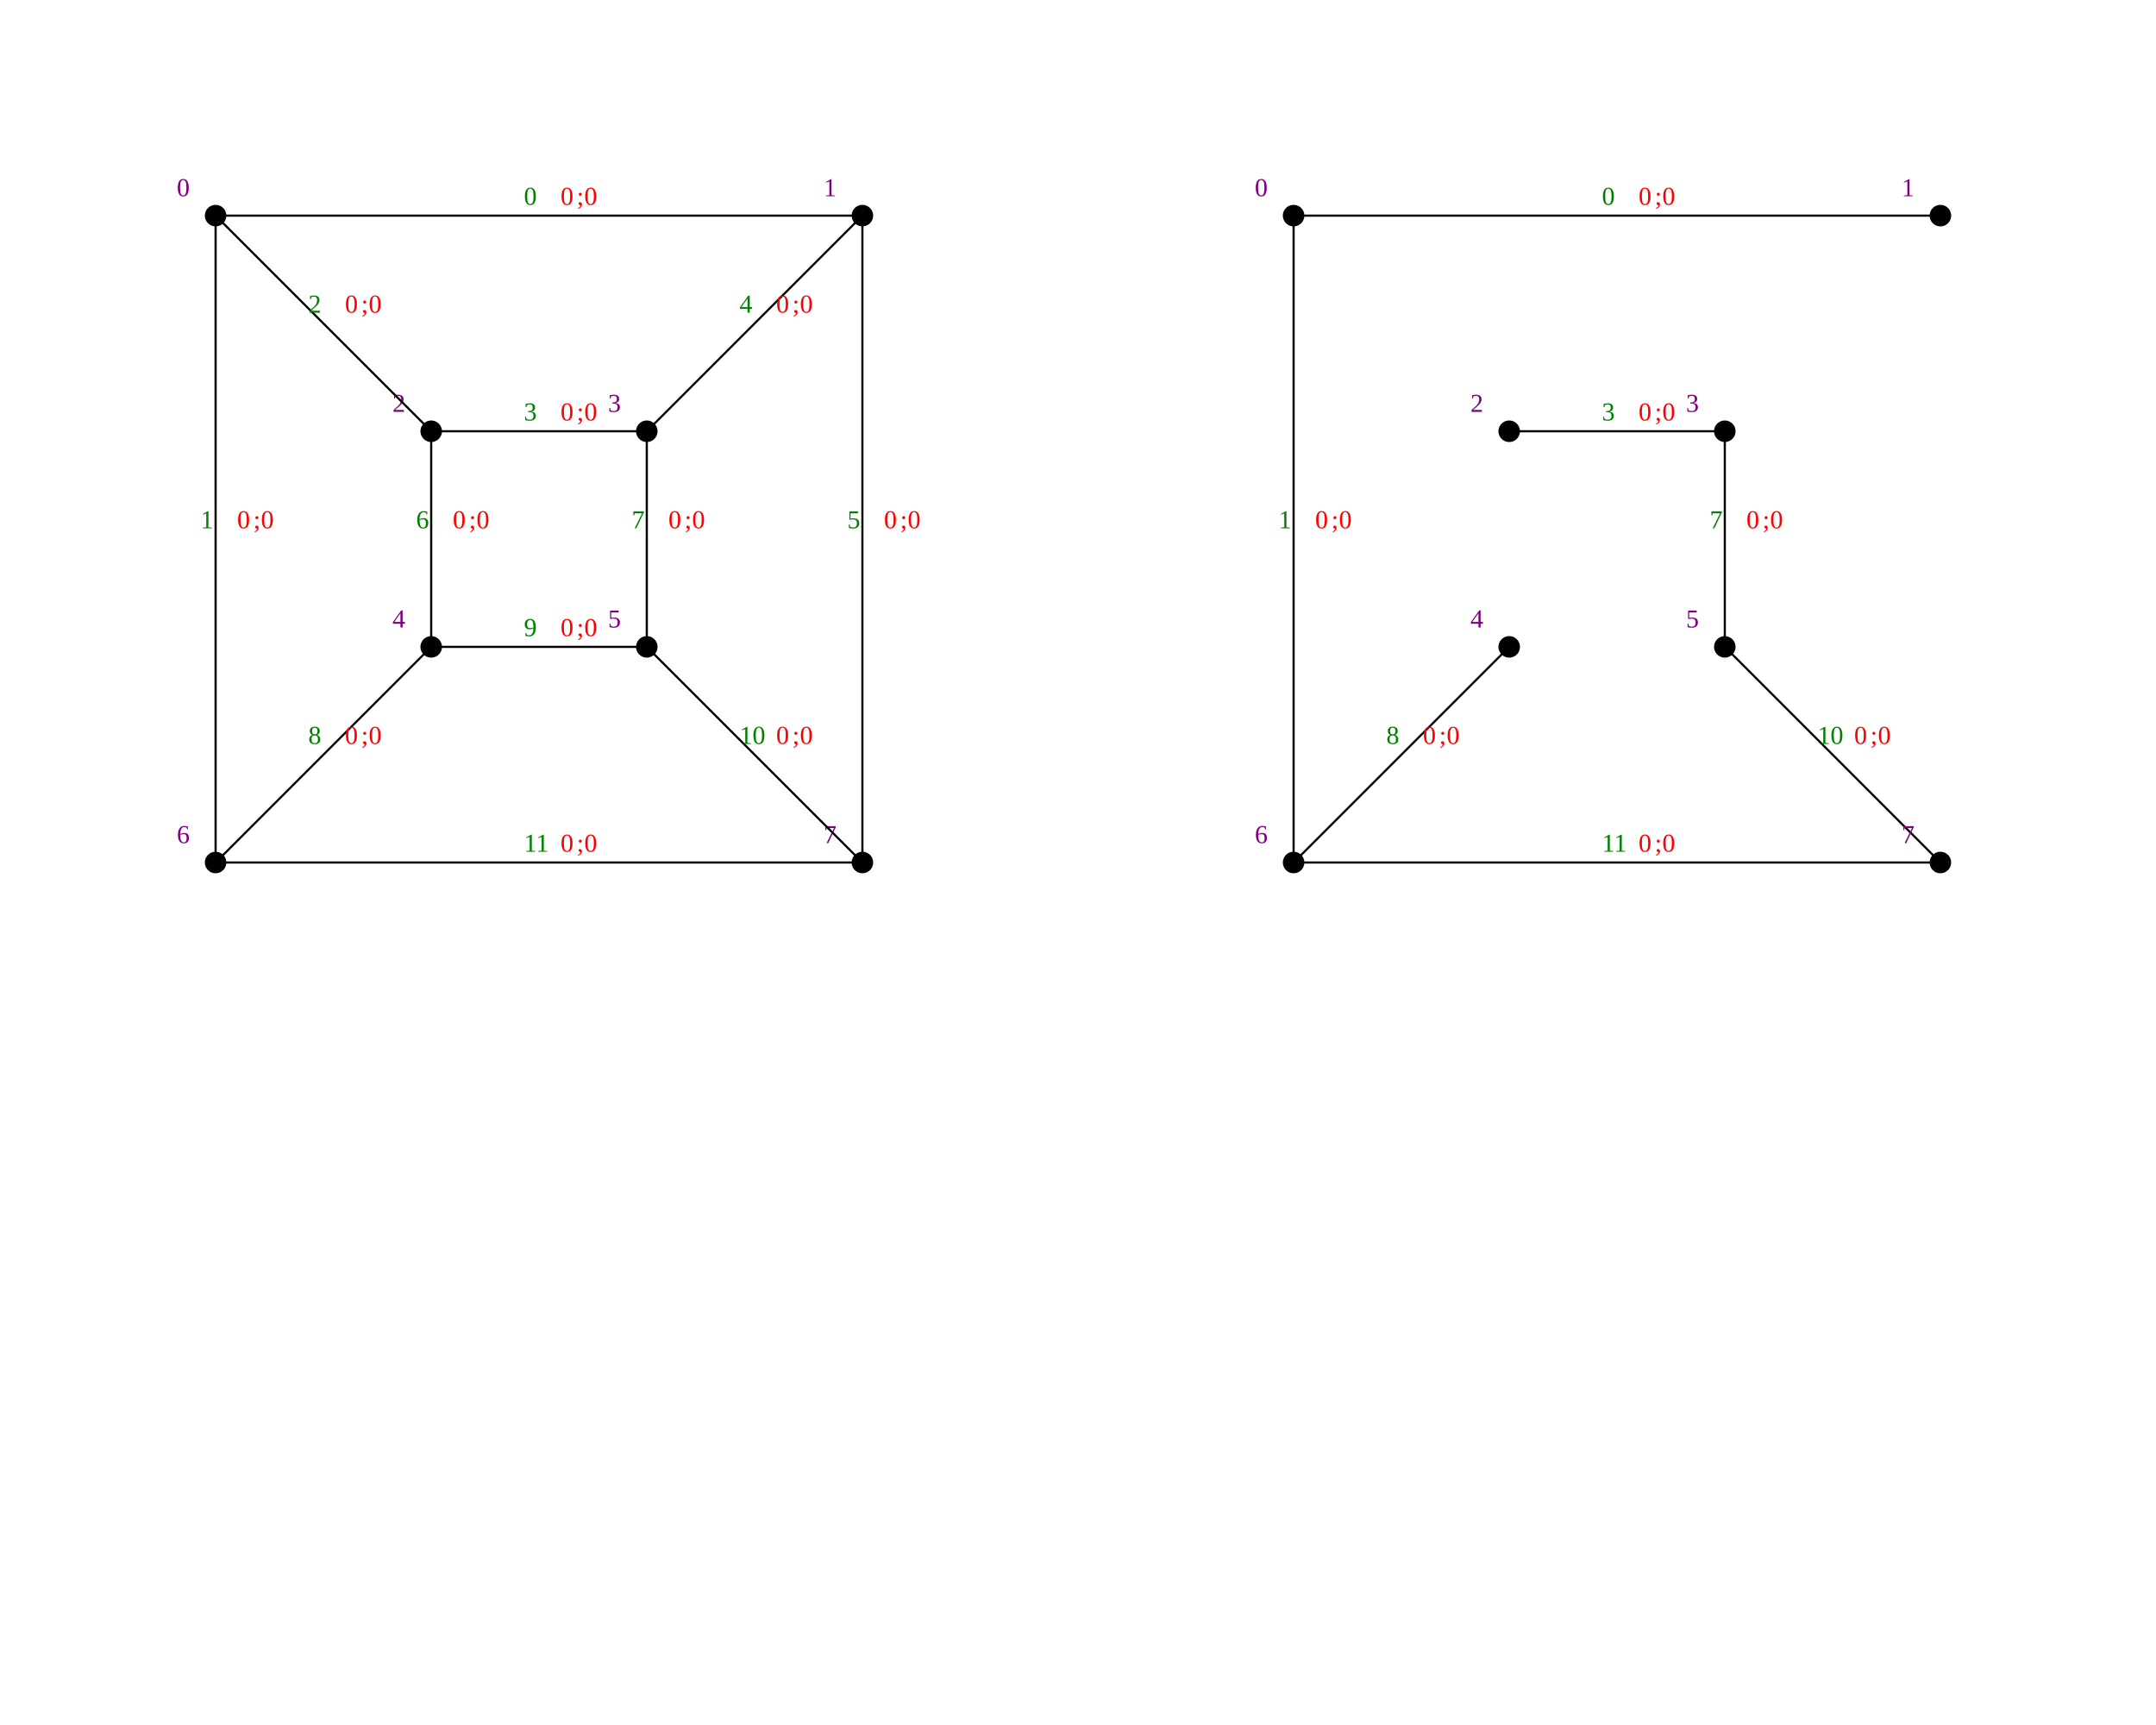
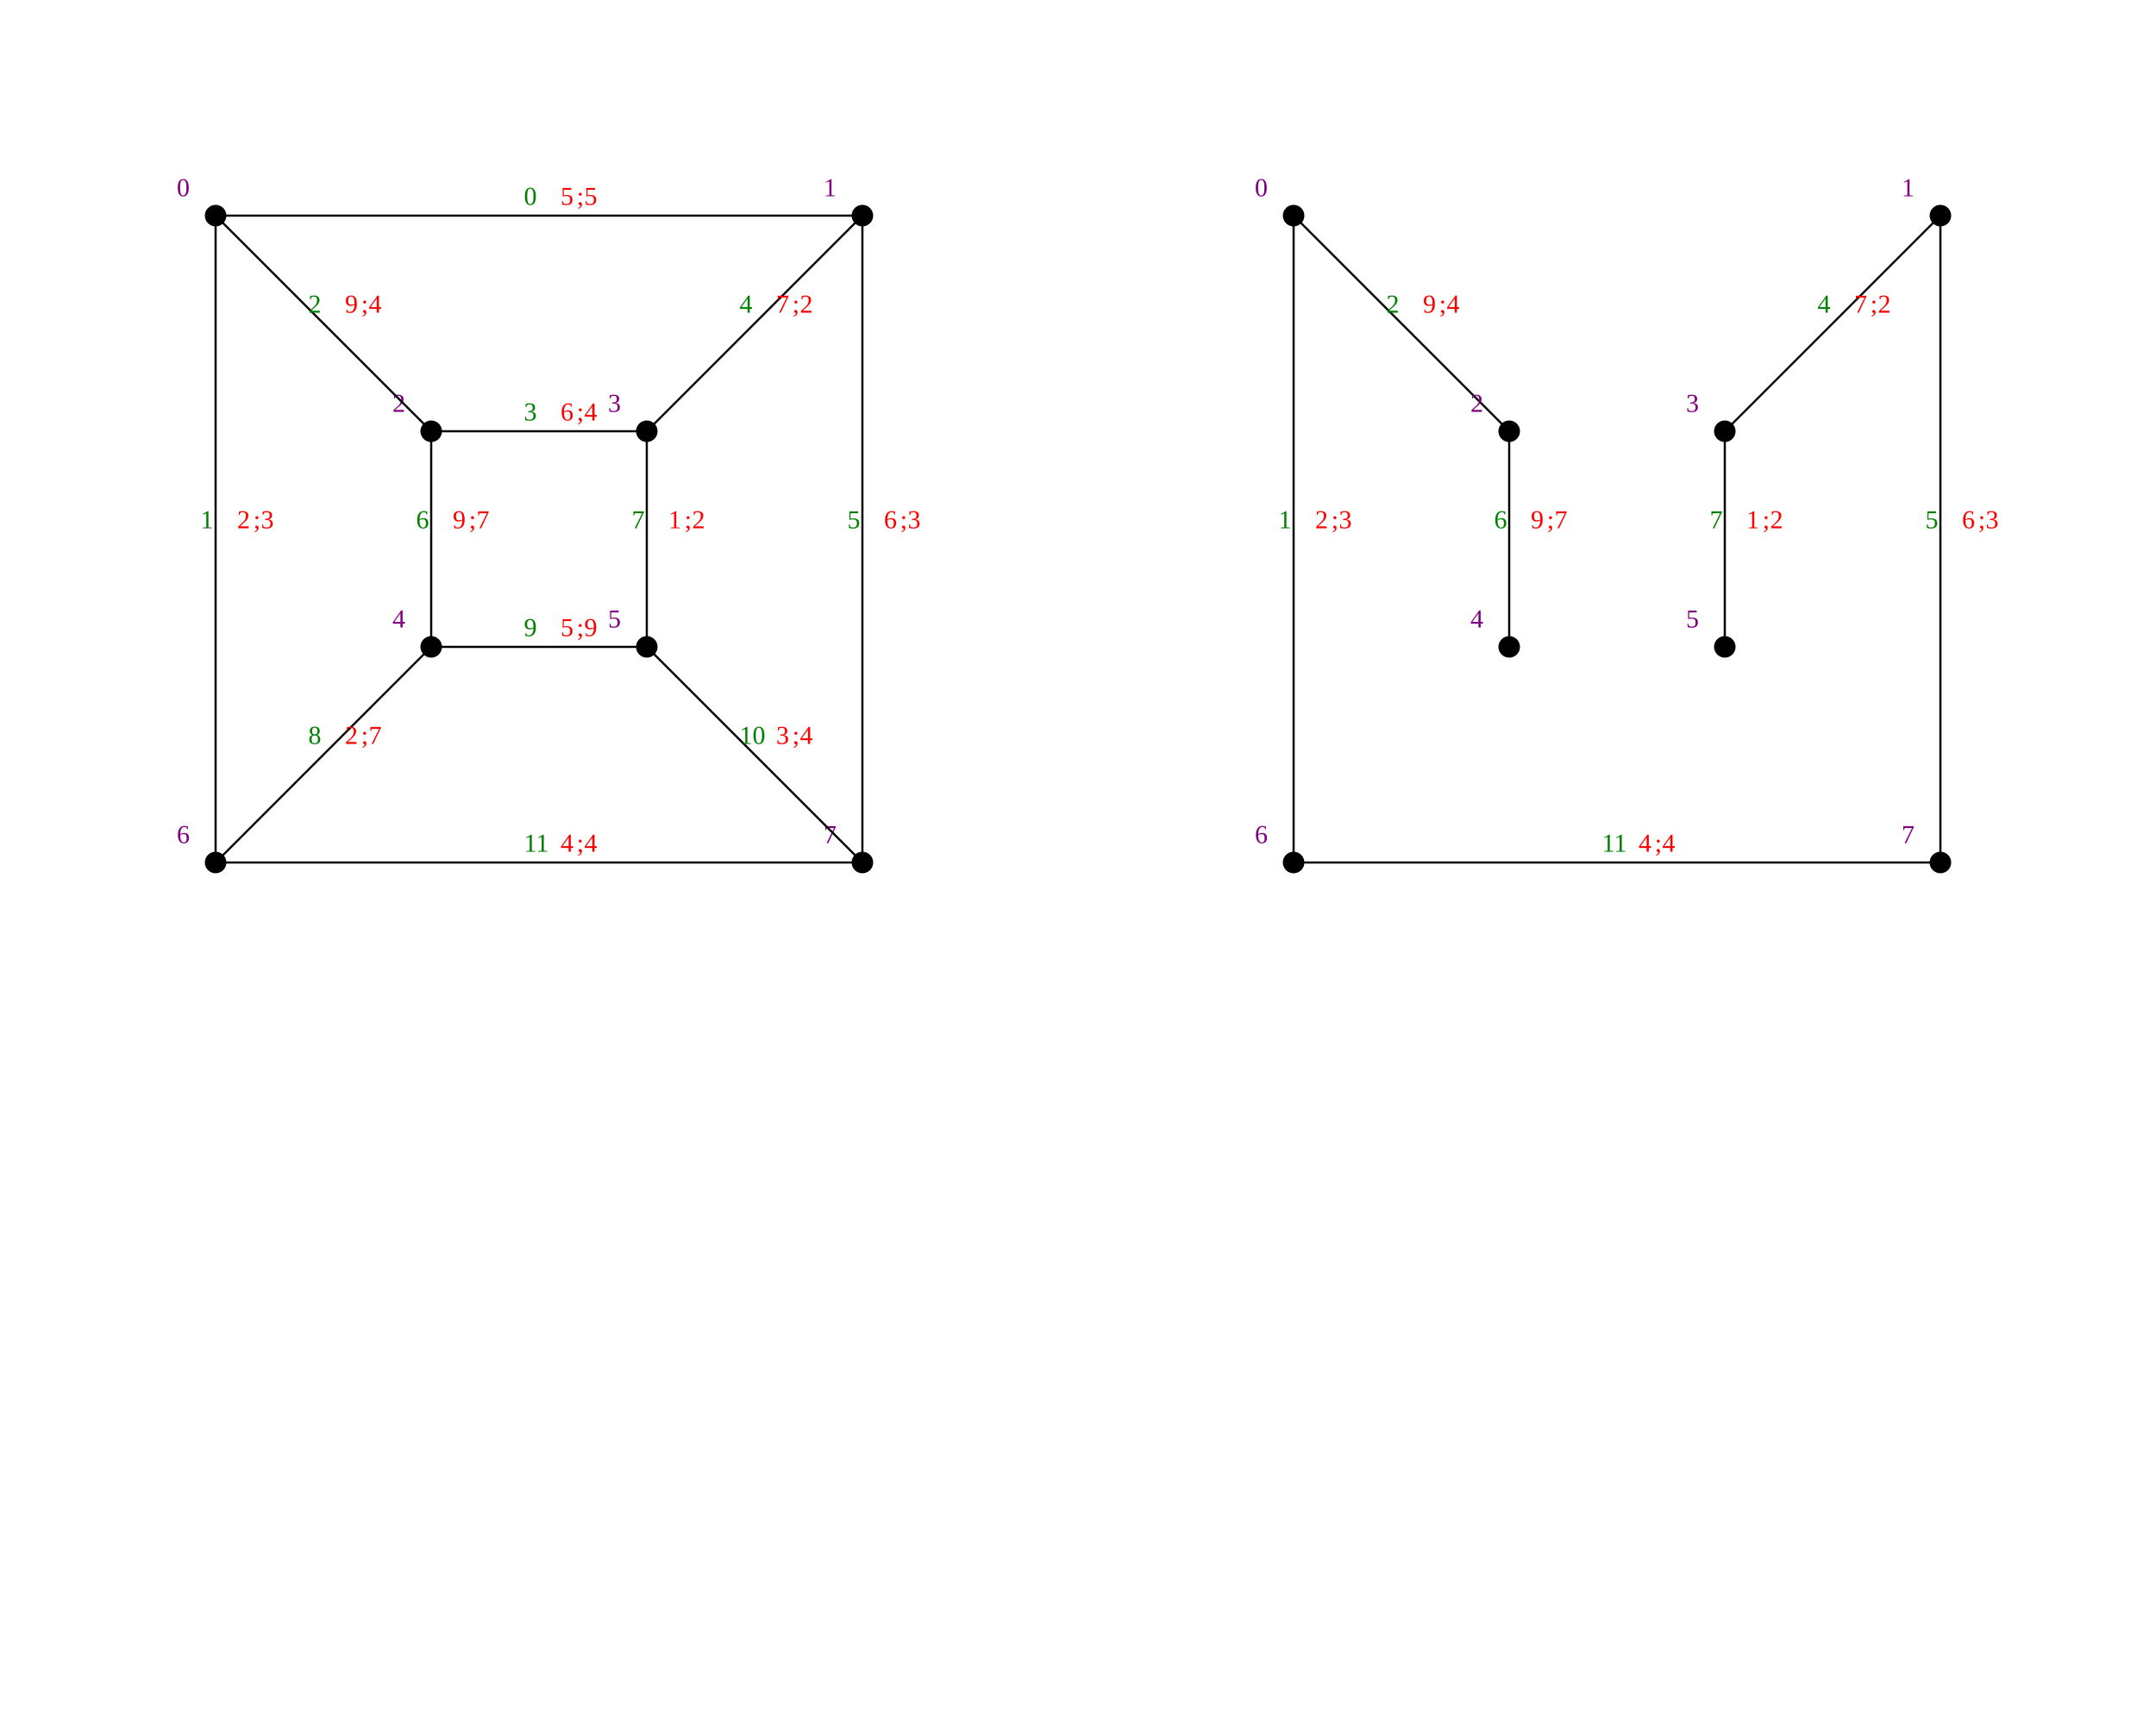
<svg xmlns="http://www.w3.org/2000/svg" version="1.1" width="1000" height="800">
  <circle cx="400" cy="400" r="5" fill="black" />
  <text x="382" y="391" fill="purple">7</text>
  <circle cx="100" cy="400" r="5" fill="black" />
  <text x="82" y="391" fill="purple">6</text>
  <circle cx="300" cy="300" r="5" fill="black" />
  <text x="282" y="291" fill="purple">5</text>
  <circle cx="200" cy="300" r="5" fill="black" />
  <text x="182" y="291" fill="purple">4</text>
  <circle cx="100" cy="100" r="5" fill="black" />
  <text x="82" y="91" fill="purple">0</text>
  <circle cx="300" cy="200" r="5" fill="black" />
  <text x="282" y="191" fill="purple">3</text>
  <circle cx="400" cy="100" r="5" fill="black" />
  <text x="382" y="91" fill="purple">1</text>
  <circle cx="200" cy="200" r="5" fill="black" />
  <text x="182" y="191" fill="purple">2</text>
  <line x1="100" y1="400" x2="400" y2="400" stroke="black" />
  <text x="243" y="395" fill="green">11</text>
-   <text x="260" y="395" fill="red">0</text>
+   <text x="260" y="395" fill="red">4</text>
  <text x="267.5" y="395" fill="red">;</text>
-   <text x="271" y="395" fill="red">0</text>
+   <text x="271" y="395" fill="red">4</text>
  <line x1="100" y1="100" x2="200" y2="200" stroke="black" />
  <text x="143" y="145" fill="green">2</text>
-   <text x="160" y="145" fill="red">0</text>
+   <text x="160" y="145" fill="red">9</text>
  <text x="167.5" y="145" fill="red">;</text>
-   <text x="171" y="145" fill="red">0</text>
+   <text x="171" y="145" fill="red">4</text>
  <line x1="100" y1="100" x2="100" y2="400" stroke="black" />
  <text x="93" y="245" fill="green">1</text>
-   <text x="110" y="245" fill="red">0</text>
+   <text x="110" y="245" fill="red">2</text>
  <text x="117.5" y="245" fill="red">;</text>
-   <text x="121" y="245" fill="red">0</text>
+   <text x="121" y="245" fill="red">3</text>
  <line x1="400" y1="100" x2="300" y2="200" stroke="black" />
  <text x="343" y="145" fill="green">4</text>
-   <text x="360" y="145" fill="red">0</text>
+   <text x="360" y="145" fill="red">7</text>
  <text x="367.5" y="145" fill="red">;</text>
-   <text x="371" y="145" fill="red">0</text>
+   <text x="371" y="145" fill="red">2</text>
  <line x1="400" y1="100" x2="400" y2="400" stroke="black" />
  <text x="393" y="245" fill="green">5</text>
-   <text x="410" y="245" fill="red">0</text>
+   <text x="410" y="245" fill="red">6</text>
  <text x="417.5" y="245" fill="red">;</text>
-   <text x="421" y="245" fill="red">0</text>
+   <text x="421" y="245" fill="red">3</text>
  <line x1="300" y1="300" x2="400" y2="400" stroke="black" />
  <text x="343" y="345" fill="green">10</text>
-   <text x="360" y="345" fill="red">0</text>
+   <text x="360" y="345" fill="red">3</text>
  <text x="367.5" y="345" fill="red">;</text>
-   <text x="371" y="345" fill="red">0</text>
+   <text x="371" y="345" fill="red">4</text>
  <line x1="300" y1="200" x2="300" y2="300" stroke="black" />
  <text x="293" y="245" fill="green">7</text>
-   <text x="310" y="245" fill="red">0</text>
+   <text x="310" y="245" fill="red">1</text>
  <text x="317.5" y="245" fill="red">;</text>
-   <text x="321" y="245" fill="red">0</text>
+   <text x="321" y="245" fill="red">2</text>
  <line x1="200" y1="200" x2="300" y2="200" stroke="black" />
  <text x="243" y="195" fill="green">3</text>
-   <text x="260" y="195" fill="red">0</text>
+   <text x="260" y="195" fill="red">6</text>
  <text x="267.5" y="195" fill="red">;</text>
-   <text x="271" y="195" fill="red">0</text>
+   <text x="271" y="195" fill="red">4</text>
  <line x1="200" y1="300" x2="100" y2="400" stroke="black" />
  <text x="143" y="345" fill="green">8</text>
-   <text x="160" y="345" fill="red">0</text>
+   <text x="160" y="345" fill="red">2</text>
  <text x="167.5" y="345" fill="red">;</text>
-   <text x="171" y="345" fill="red">0</text>
+   <text x="171" y="345" fill="red">7</text>
  <line x1="100" y1="100" x2="400" y2="100" stroke="black" />
  <text x="243" y="95" fill="green">0</text>
-   <text x="260" y="95" fill="red">0</text>
+   <text x="260" y="95" fill="red">5</text>
  <text x="267.5" y="95" fill="red">;</text>
-   <text x="271" y="95" fill="red">0</text>
+   <text x="271" y="95" fill="red">5</text>
  <line x1="200" y1="200" x2="200" y2="300" stroke="black" />
  <text x="193" y="245" fill="green">6</text>
-   <text x="210" y="245" fill="red">0</text>
+   <text x="210" y="245" fill="red">9</text>
  <text x="217.5" y="245" fill="red">;</text>
-   <text x="221" y="245" fill="red">0</text>
+   <text x="221" y="245" fill="red">7</text>
  <line x1="200" y1="300" x2="300" y2="300" stroke="black" />
  <text x="243" y="295" fill="green">9</text>
-   <text x="260" y="295" fill="red">0</text>
+   <text x="260" y="295" fill="red">5</text>
  <text x="267.5" y="295" fill="red">;</text>
-   <text x="271" y="295" fill="red">0</text>
-   <line x1="600" y1="100" x2="900" y2="100" stroke="black" />
-   <text x="743" y="95" fill="green">0</text>
-   <text x="760" y="95" fill="red">0</text>
-   <text x="767.5" y="95" fill="red">;</text>
-   <text x="771" y="95" fill="red">0</text>
-   <line x1="800" y1="300" x2="800" y2="200" stroke="black" />
+   <text x="271" y="295" fill="red">9</text>
+   <line x1="800" y1="200" x2="800" y2="300" stroke="black" />
  <text x="793" y="245" fill="green">7</text>
-   <text x="810" y="245" fill="red">0</text>
+   <text x="810" y="245" fill="red">1</text>
  <text x="817.5" y="245" fill="red">;</text>
-   <text x="821" y="245" fill="red">0</text>
-   <line x1="800" y1="200" x2="700" y2="200" stroke="black" />
-   <text x="743" y="195" fill="green">3</text>
-   <text x="760" y="195" fill="red">0</text>
-   <text x="767.5" y="195" fill="red">;</text>
-   <text x="771" y="195" fill="red">0</text>
+   <text x="821" y="245" fill="red">2</text>
+   <line x1="900" y1="100" x2="800" y2="200" stroke="black" />
+   <text x="843" y="145" fill="green">4</text>
+   <text x="860" y="145" fill="red">7</text>
+   <text x="867.5" y="145" fill="red">;</text>
+   <text x="871" y="145" fill="red">2</text>
  <line x1="600" y1="100" x2="600" y2="400" stroke="black" />
  <text x="593" y="245" fill="green">1</text>
-   <text x="610" y="245" fill="red">0</text>
+   <text x="610" y="245" fill="red">2</text>
  <text x="617.5" y="245" fill="red">;</text>
-   <text x="621" y="245" fill="red">0</text>
-   <line x1="600" y1="400" x2="700" y2="300" stroke="black" />
-   <text x="643" y="345" fill="green">8</text>
-   <text x="660" y="345" fill="red">0</text>
-   <text x="667.5" y="345" fill="red">;</text>
-   <text x="671" y="345" fill="red">0</text>
+   <text x="621" y="245" fill="red">3</text>
+   <line x1="600" y1="100" x2="700" y2="200" stroke="black" />
+   <text x="643" y="145" fill="green">2</text>
+   <text x="660" y="145" fill="red">9</text>
+   <text x="667.5" y="145" fill="red">;</text>
+   <text x="671" y="145" fill="red">4</text>
+   <line x1="700" y1="200" x2="700" y2="300" stroke="black" />
+   <text x="693" y="245" fill="green">6</text>
+   <text x="710" y="245" fill="red">9</text>
+   <text x="717.5" y="245" fill="red">;</text>
+   <text x="721" y="245" fill="red">7</text>
  <line x1="600" y1="400" x2="900" y2="400" stroke="black" />
  <text x="743" y="395" fill="green">11</text>
-   <text x="760" y="395" fill="red">0</text>
+   <text x="760" y="395" fill="red">4</text>
  <text x="767.5" y="395" fill="red">;</text>
-   <text x="771" y="395" fill="red">0</text>
-   <line x1="900" y1="400" x2="800" y2="300" stroke="black" />
-   <text x="843" y="345" fill="green">10</text>
-   <text x="860" y="345" fill="red">0</text>
-   <text x="867.5" y="345" fill="red">;</text>
-   <text x="871" y="345" fill="red">0</text>
+   <text x="771" y="395" fill="red">4</text>
+   <line x1="900" y1="400" x2="900" y2="100" stroke="black" />
+   <text x="893" y="245" fill="green">5</text>
+   <text x="910" y="245" fill="red">6</text>
+   <text x="917.5" y="245" fill="red">;</text>
+   <text x="921" y="245" fill="red">3</text>
  <circle cx="900" cy="400" r="5" fill="black" />
  <text x="882" y="391" fill="purple">7</text>
  <circle cx="600" cy="400" r="5" fill="black" />
  <text x="582" y="391" fill="purple">6</text>
  <circle cx="800" cy="300" r="5" fill="black" />
  <text x="782" y="291" fill="purple">5</text>
  <circle cx="700" cy="300" r="5" fill="black" />
  <text x="682" y="291" fill="purple">4</text>
  <circle cx="600" cy="100" r="5" fill="black" />
  <text x="582" y="91" fill="purple">0</text>
  <circle cx="800" cy="200" r="5" fill="black" />
  <text x="782" y="191" fill="purple">3</text>
  <circle cx="900" cy="100" r="5" fill="black" />
  <text x="882" y="91" fill="purple">1</text>
  <circle cx="700" cy="200" r="5" fill="black" />
  <text x="682" y="191" fill="purple">2</text>
</svg>
